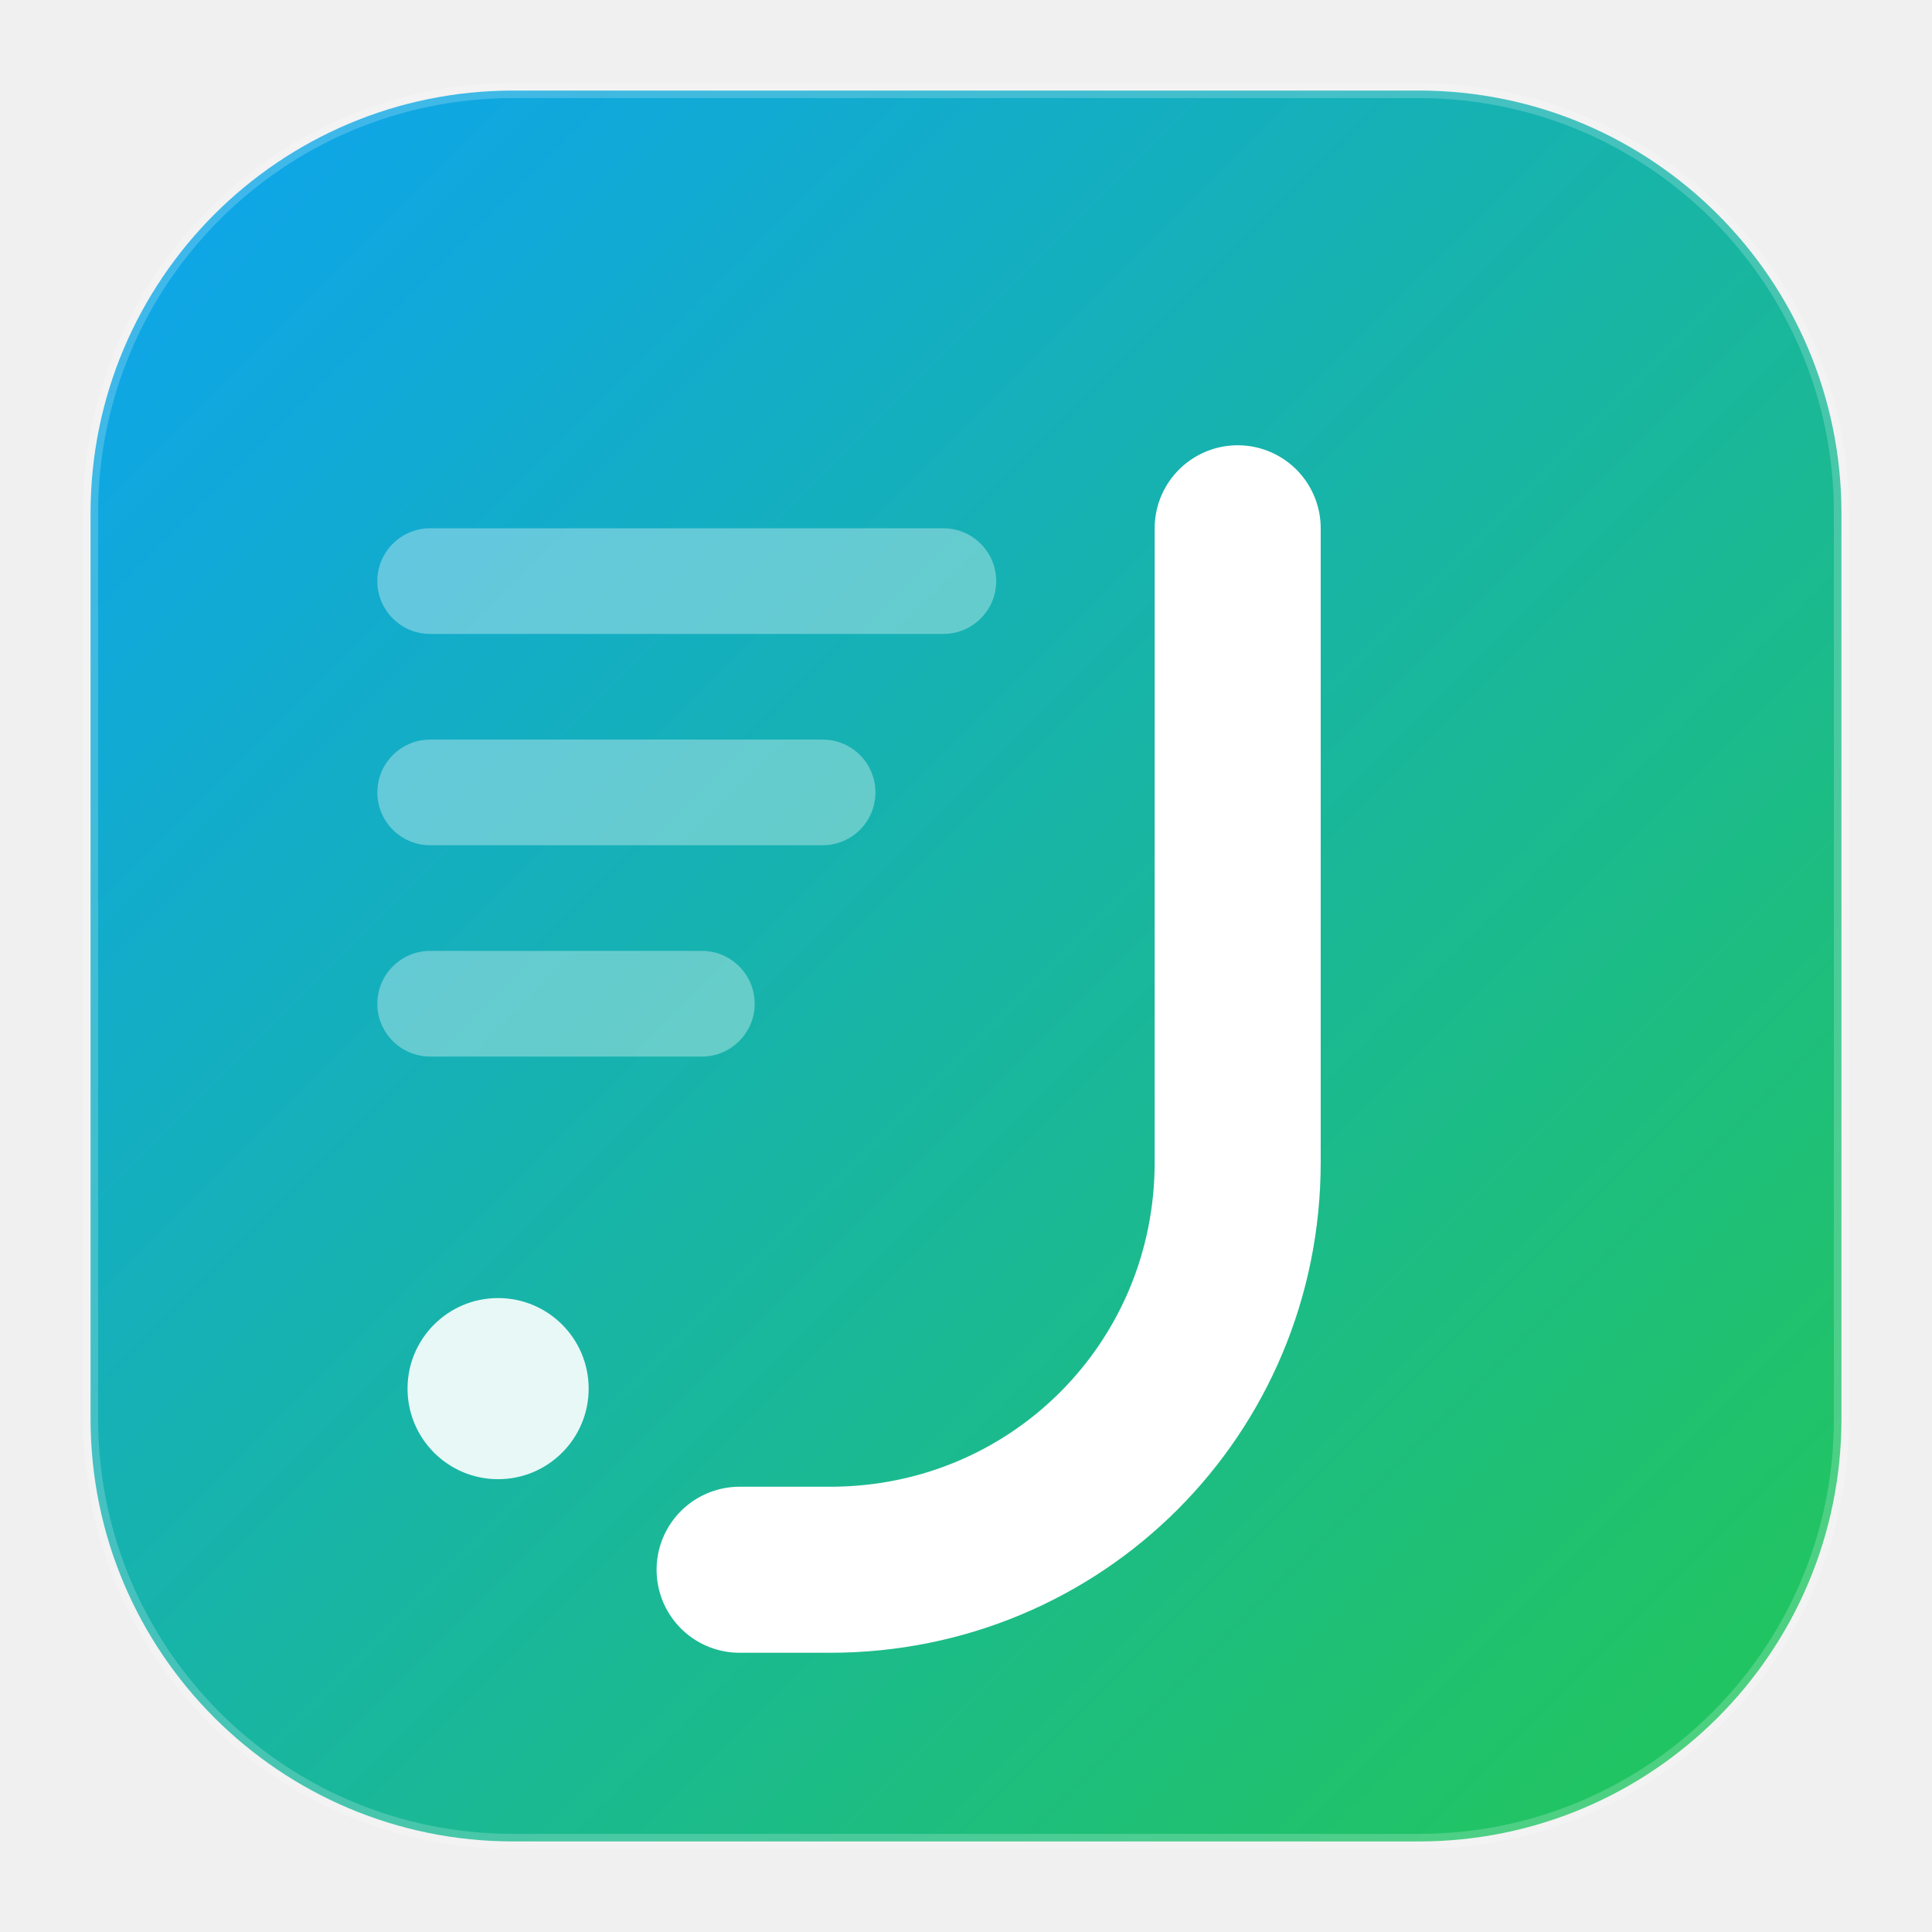
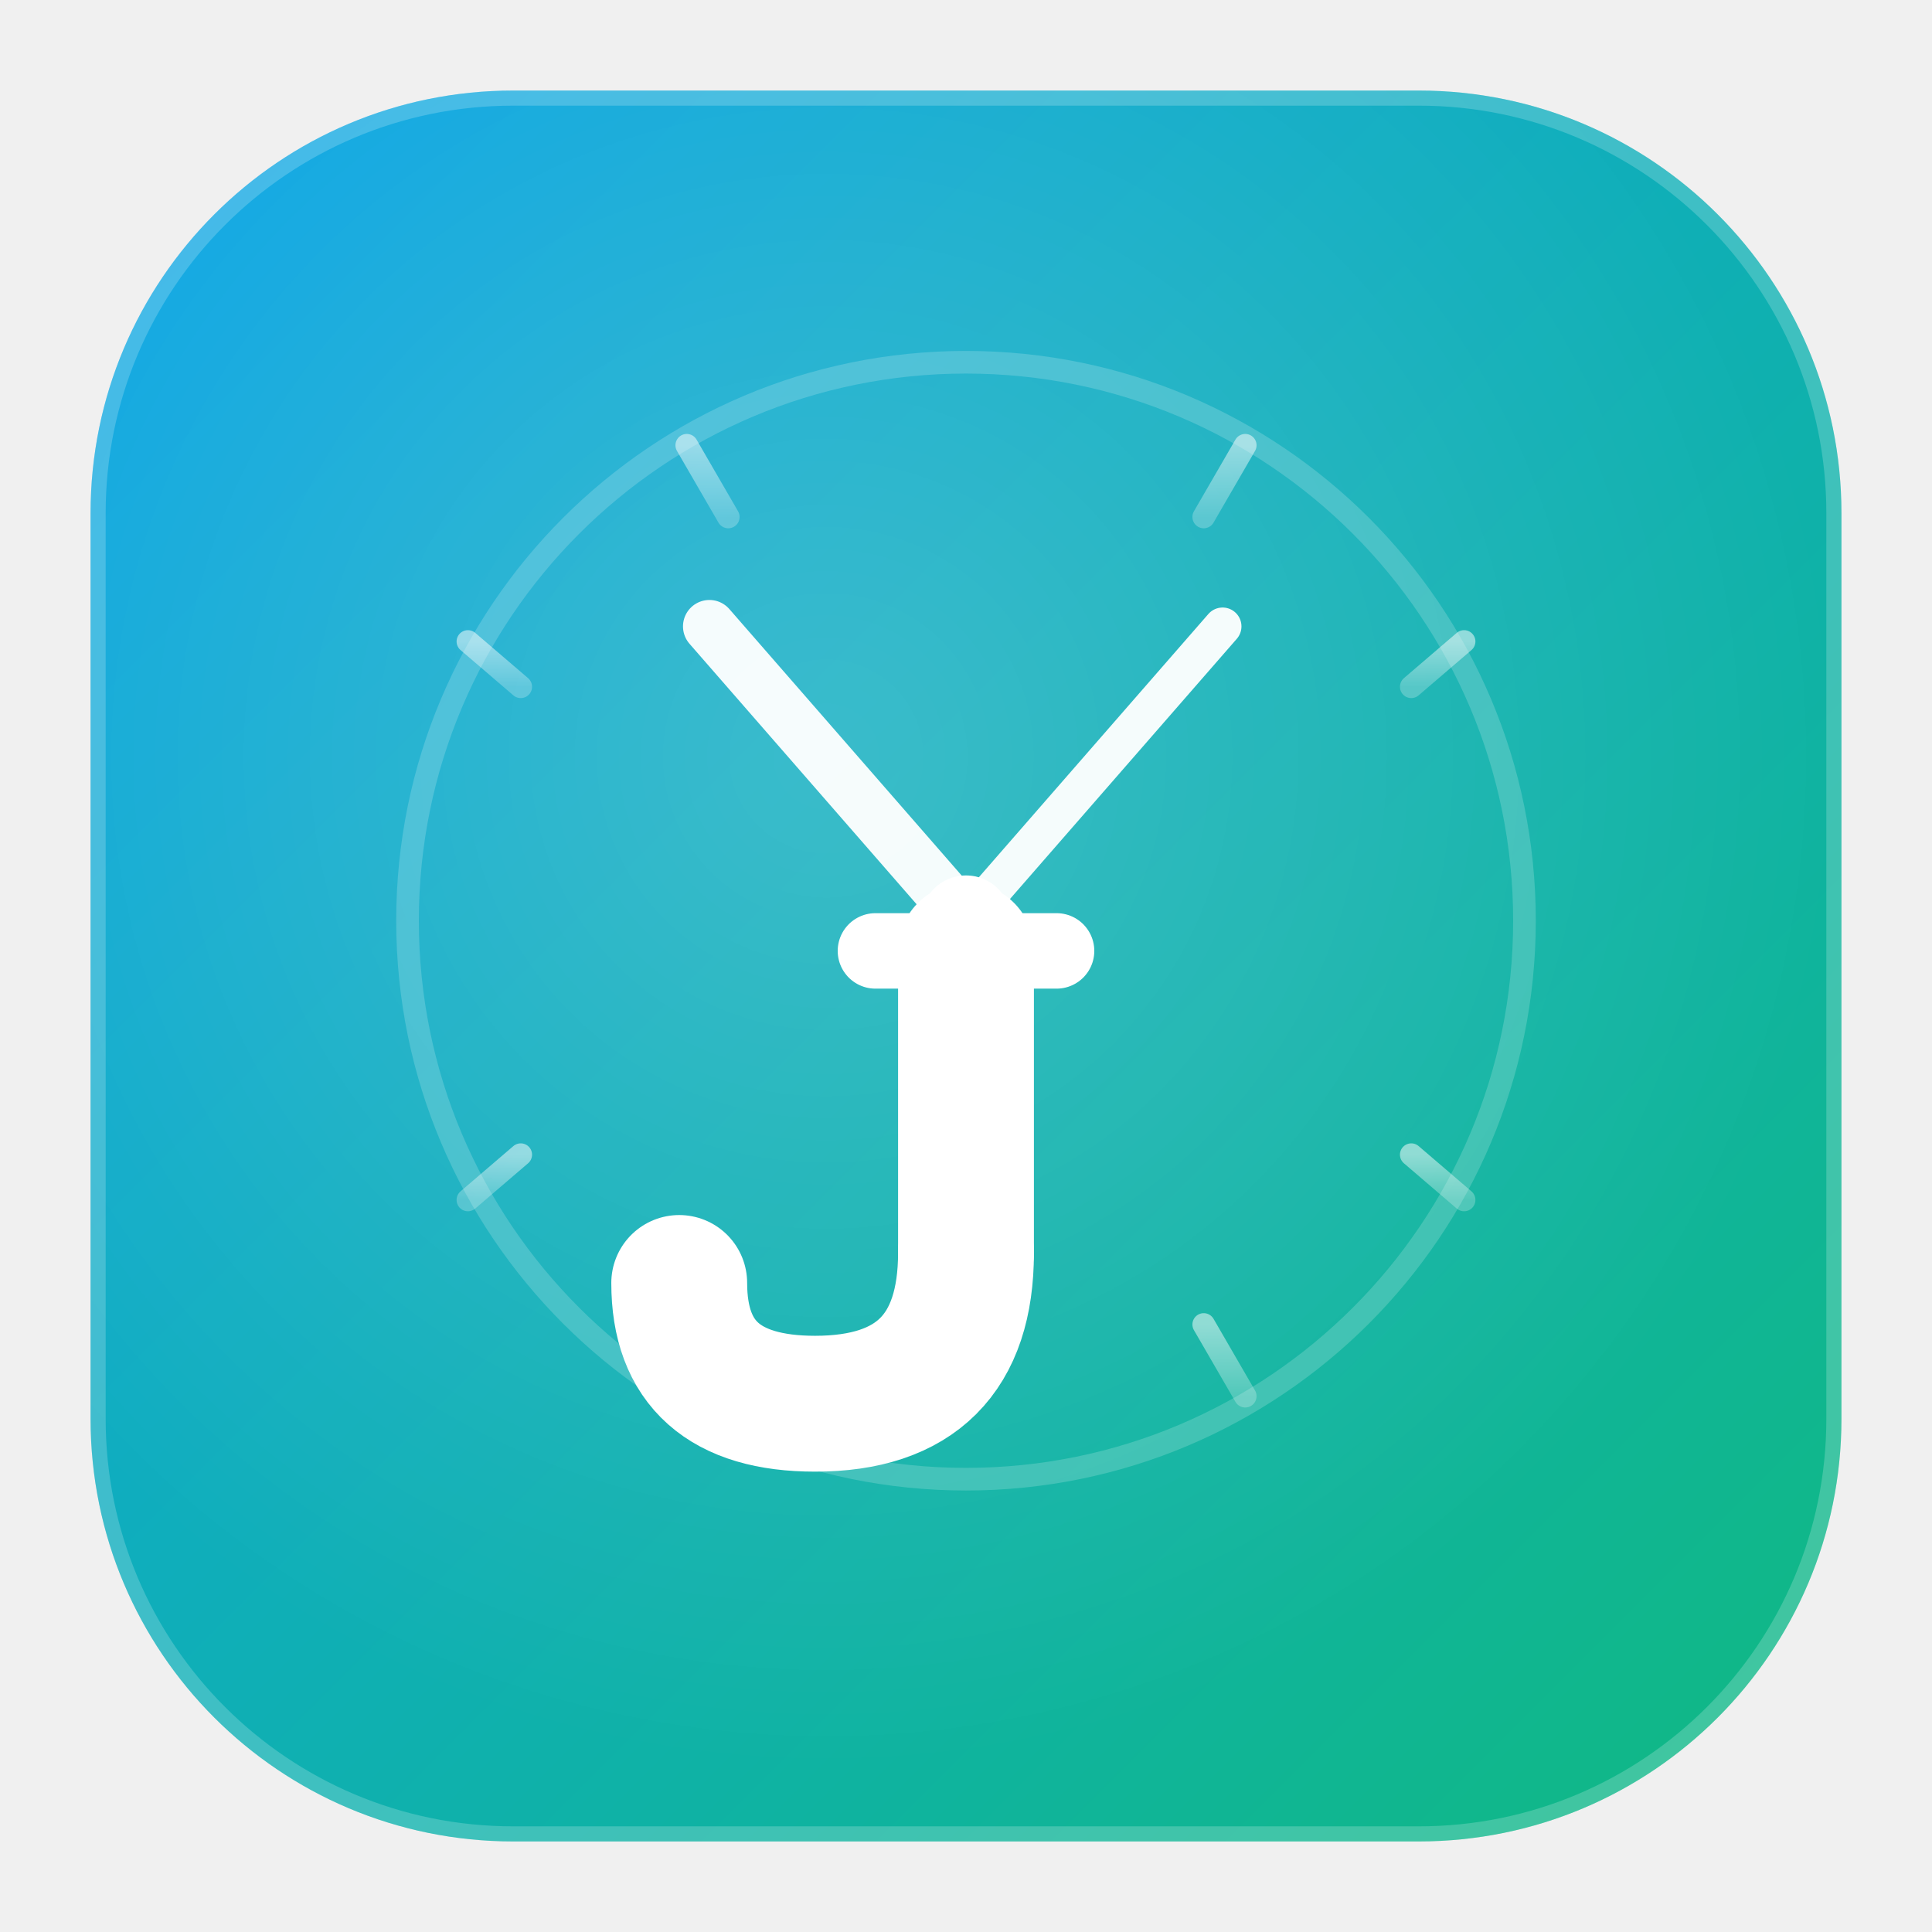
- <svg xmlns="http://www.w3.org/2000/svg" viewBox="0 0 256 256" role="img" aria-labelledby="title desc">
+ <svg xmlns="http://www.w3.org/2000/svg" viewBox="0 0 256 256" width="256" height="256" role="img" aria-label="Jobify Logo">
  <defs>
-     <linearGradient id="jobifyGradient" x1="24" y1="24" x2="232" y2="232" gradientUnits="userSpaceOnUse">
-       <stop offset="0" stop-color="#0ea5e9" />
-       <stop offset="1" stop-color="#22c55e" />
+     <linearGradient id="bg" x1="0%" y1="0%" x2="100%" y2="100%">
+       <stop offset="0%" stop-color="#0ea5e9" />
+       <stop offset="100%" stop-color="#10b981" />
+     </linearGradient>
+     <radialGradient id="faceSheen" cx="42%" cy="38%" r="58%">
+       <stop offset="0%" stop-color="#ffffff" stop-opacity="0.18" />
+       <stop offset="100%" stop-color="#ffffff" stop-opacity="0" />
+     </radialGradient>
+     <linearGradient id="rimGrad" x1="0%" y1="0%" x2="100%" y2="100%">
+       <stop offset="0%" stop-color="#ffffff" stop-opacity="0.9" />
+       <stop offset="100%" stop-color="#ffffff" stop-opacity="0.3" />
+     </linearGradient>
+     <linearGradient id="tickGrad" x1="0%" y1="0%" x2="0%" y2="100%">
+       <stop offset="0%" stop-color="#ffffff" stop-opacity="0.85" />
+       <stop offset="100%" stop-color="#ffffff" stop-opacity="0.4" />
    </linearGradient>
  </defs>
-   <rect x="12" y="12" width="232" height="232" rx="56" fill="url(#jobifyGradient)" />
-   <rect x="12" y="12" width="232" height="232" rx="56" fill="none" stroke="#ffffff" stroke-opacity="0.2" stroke-width="2" />
-   <rect x="50" y="70" width="82" height="14" rx="7" fill="#ffffff" fill-opacity="0.34" />
-   <rect x="50" y="98" width="66" height="14" rx="7" fill="#ffffff" fill-opacity="0.34" />
-   <rect x="50" y="126" width="50" height="14" rx="7" fill="#ffffff" fill-opacity="0.34" />
-   <path d="M164 70V154C164 184 140 208 110 208H98" fill="none" stroke="#ffffff" stroke-width="22" stroke-linecap="round" stroke-linejoin="round" />
-   <circle cx="66" cy="184" r="12" fill="#ffffff" fill-opacity="0.9" />
+   <rect x="12" y="12" width="232" height="232" rx="56" fill="url(#bg)" />
+   <rect x="12" y="12" width="232" height="232" rx="56" fill="url(#faceSheen)" />
+   <rect x="13" y="13" width="230" height="230" rx="55" fill="none" stroke="#ffffff" stroke-opacity="0.2" stroke-width="2" />
+   <circle cx="128" cy="122" r="74" fill="none" stroke="#ffffff" stroke-opacity="0.18" stroke-width="3" />
+   <g stroke="url(#tickGrad)">
+     <line x1="128" y1="52" x2="128" y2="63" stroke-width="4" stroke-linecap="round" />
+     <line x1="165" y1="59" x2="159.5" y2="68.5" stroke-width="3" stroke-linecap="round" stroke-opacity="0.6" />
+     <line x1="194" y1="85" x2="187" y2="91" stroke-width="3" stroke-linecap="round" stroke-opacity="0.6" />
+     <line x1="202" y1="122" x2="191" y2="122" stroke-width="4" stroke-linecap="round" />
+     <line x1="194" y1="159" x2="187" y2="153" stroke-width="3" stroke-linecap="round" stroke-opacity="0.6" />
+     <line x1="165" y1="185" x2="159.5" y2="175.5" stroke-width="3" stroke-linecap="round" stroke-opacity="0.6" />
+     <line x1="128" y1="196" x2="128" y2="185" stroke-width="4" stroke-linecap="round" />
+     <line x1="91" y1="185" x2="96.5" y2="175.5" stroke-width="3" stroke-linecap="round" stroke-opacity="0.6" />
+     <line x1="62" y1="159" x2="69" y2="153" stroke-width="3" stroke-linecap="round" stroke-opacity="0.6" />
+     <line x1="54" y1="122" x2="65" y2="122" stroke-width="4" stroke-linecap="round" />
+     <line x1="62" y1="85" x2="69" y2="91" stroke-width="3" stroke-linecap="round" stroke-opacity="0.6" />
+     <line x1="91" y1="59" x2="96.5" y2="68.5" stroke-width="3" stroke-linecap="round" stroke-opacity="0.6" />
+   </g>
+   <line x1="128" y1="122" x2="162" y2="83" stroke="#ffffff" stroke-width="5" stroke-linecap="round" stroke-opacity="0.95" />
+   <line x1="128" y1="122" x2="94" y2="83" stroke="#ffffff" stroke-width="7" stroke-linecap="round" stroke-opacity="0.95" />
+   <circle cx="128" cy="122" r="6" fill="#ffffff" />
+   <line x1="128" y1="126" x2="128" y2="166" stroke="#ffffff" stroke-width="18" stroke-linecap="round" />
+   <path d="M 128 166 Q 128 186 108 186 Q 90 186 90 170" fill="none" stroke="#ffffff" stroke-width="18" stroke-linecap="round" stroke-linejoin="round" />
+   <line x1="116" y1="126" x2="140" y2="126" stroke="#ffffff" stroke-width="10" stroke-linecap="round" />
</svg>
